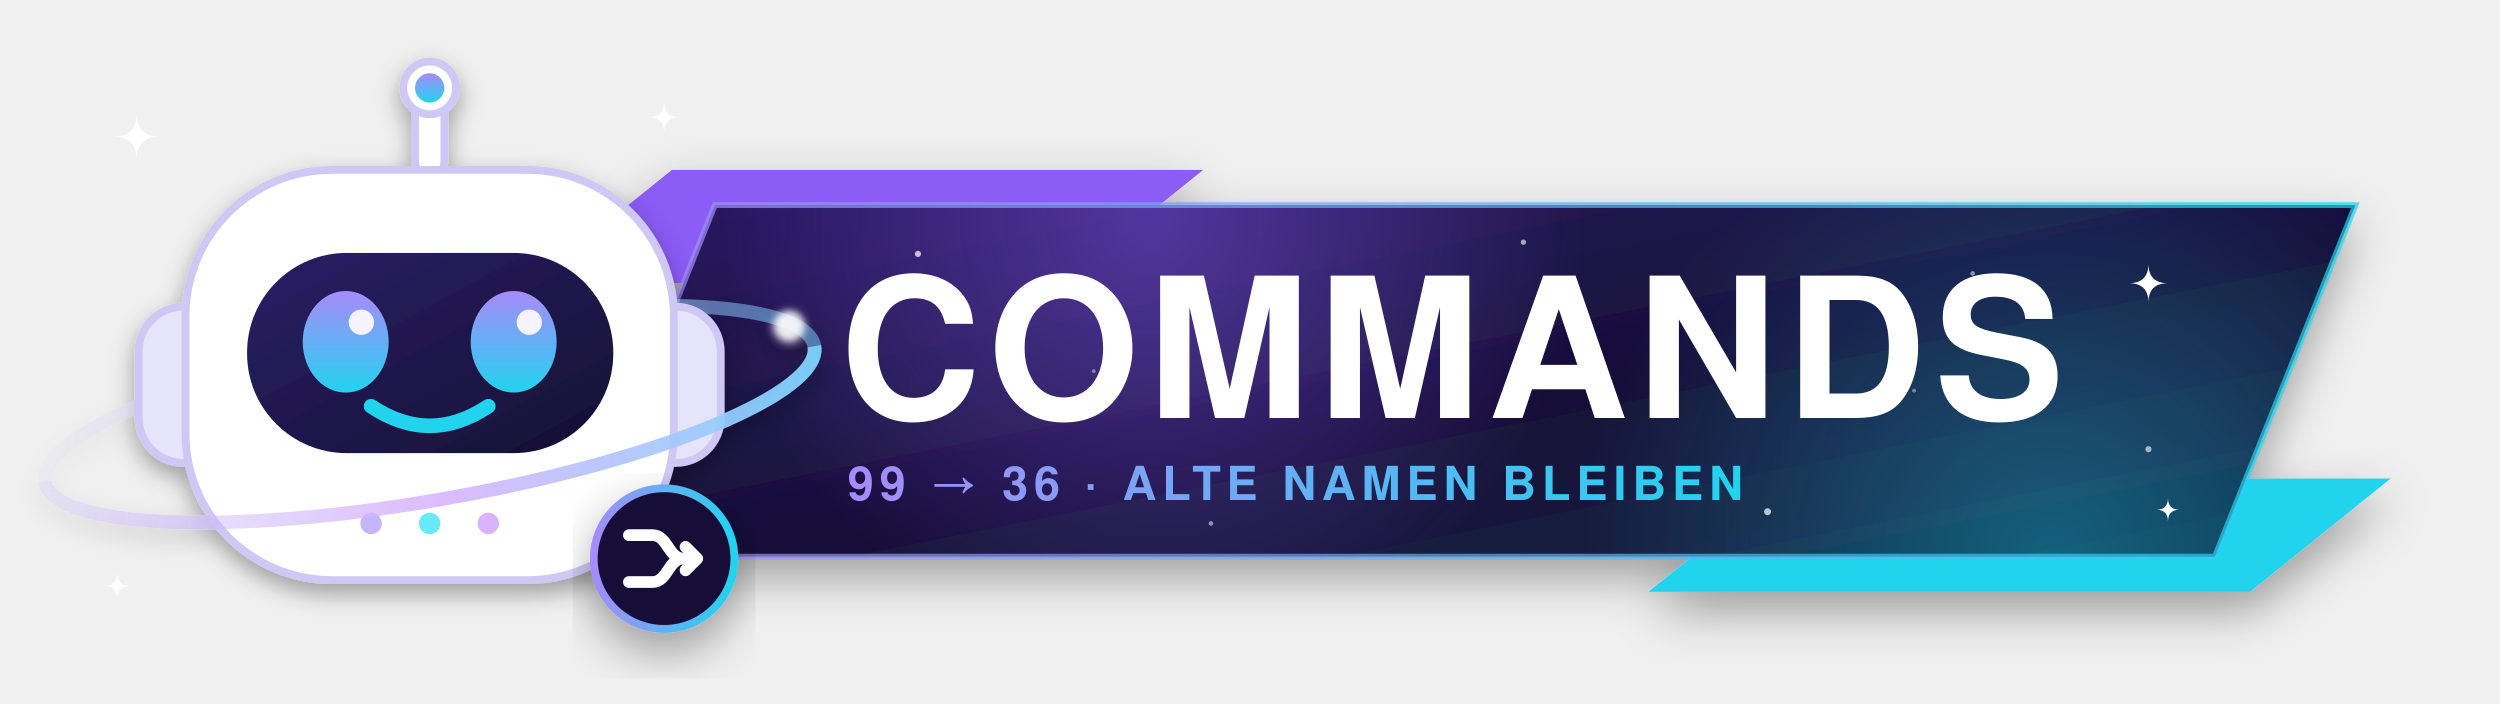
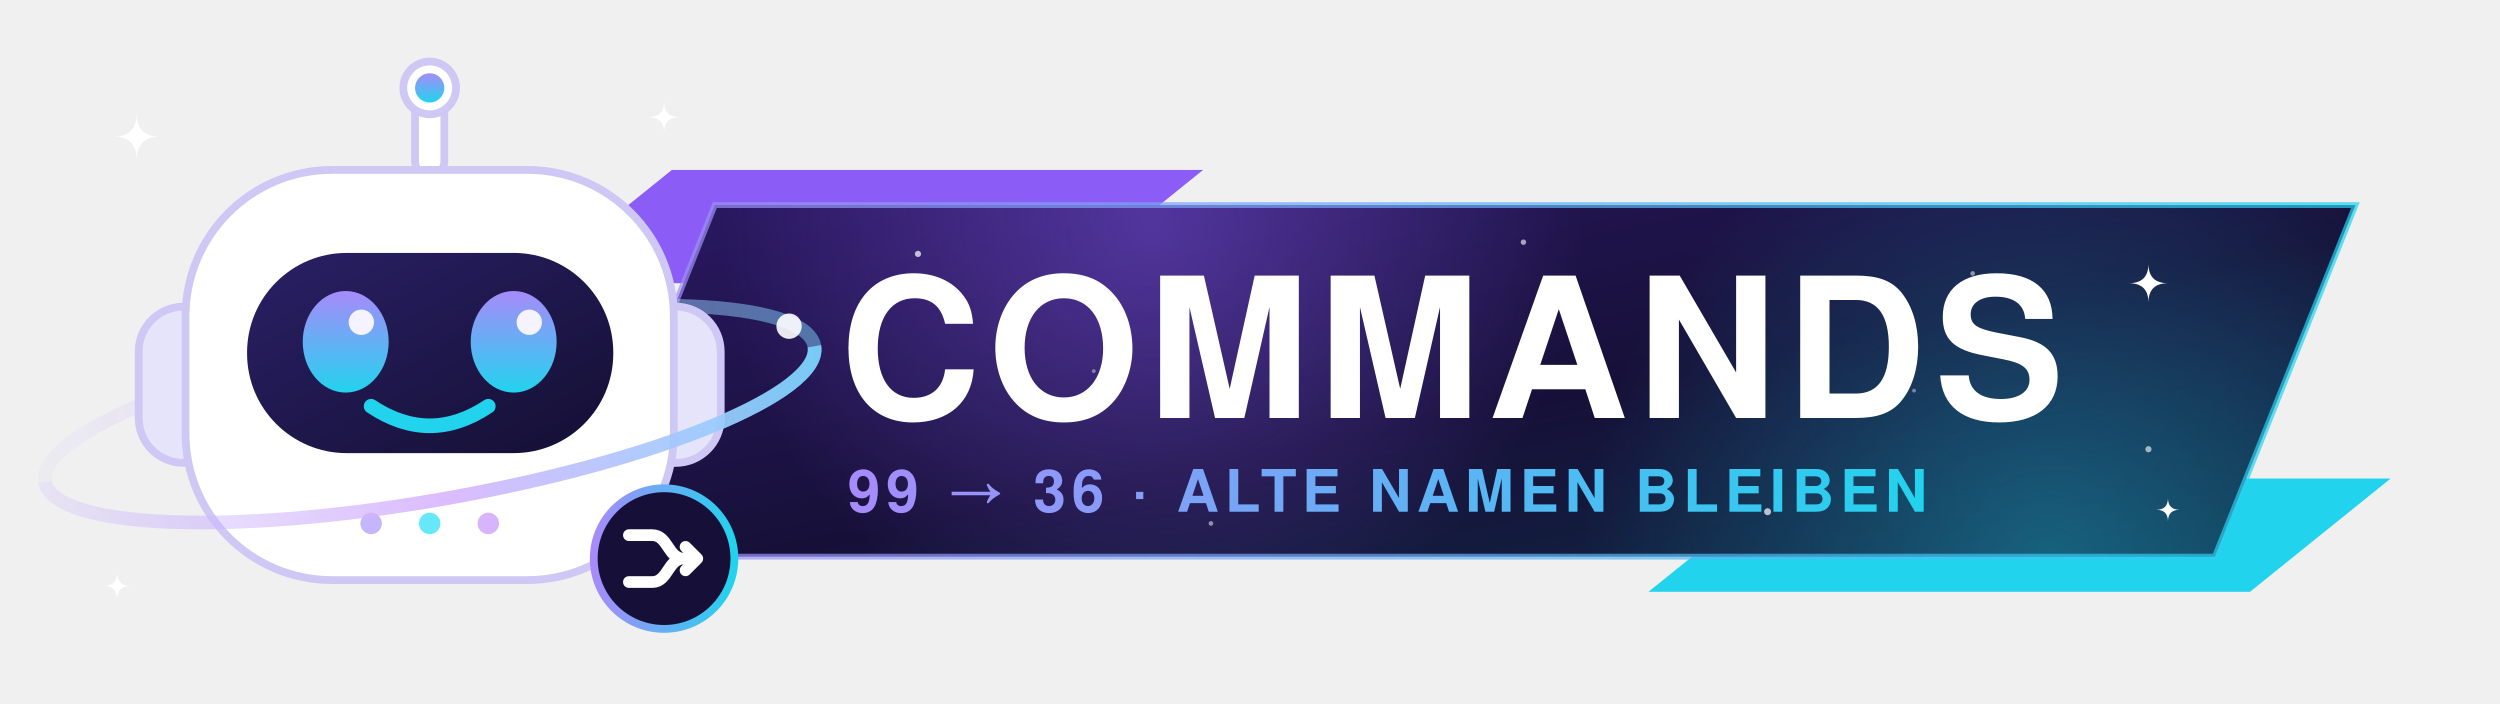
<svg xmlns="http://www.w3.org/2000/svg" width="1280" height="360" viewBox="0 0 1280 360" role="img" aria-label="Command-Migration: 99 → 36 Commands">
  <defs>
    <linearGradient id="brand" x1="0" y1="0" x2="1" y2="0">
      <stop offset="0" stop-color="#A78BFA" />
      <stop offset="1" stop-color="#22D3EE" />
    </linearGradient>
    <linearGradient id="eye" x1="0" y1="0" x2="0" y2="1">
      <stop offset="0" stop-color="#A78BFA" />
      <stop offset="1" stop-color="#22D3EE" />
    </linearGradient>
    <linearGradient id="visor" x1="0" y1="0" x2="1" y2="1">
      <stop offset="0" stop-color="#2A2066" />
      <stop offset="1" stop-color="#140F33" />
    </linearGradient>
    <linearGradient id="plate" x1="0" y1="0" x2="1" y2="1">
      <stop offset="0" stop-color="#2B1863" />
      <stop offset="0.55" stop-color="#161038" />
      <stop offset="1" stop-color="#0F2A44" />
    </linearGradient>
    <radialGradient id="nebulaPurple" cx="0.5" cy="0.5" r="0.5">
      <stop offset="0" stop-color="#8B5CF6" stop-opacity="0.45" />
      <stop offset="1" stop-color="#8B5CF6" stop-opacity="0" />
    </radialGradient>
    <radialGradient id="nebulaCyan" cx="0.5" cy="0.5" r="0.5">
      <stop offset="0" stop-color="#22D3EE" stop-opacity="0.35" />
      <stop offset="1" stop-color="#22D3EE" stop-opacity="0" />
    </radialGradient>
    <linearGradient id="orbit" x1="0" y1="0" x2="1" y2="0">
      <stop offset="0" stop-color="#C4B5FD" stop-opacity="0.15" />
      <stop offset="0.5" stop-color="#D8B4FE" stop-opacity="0.9" />
      <stop offset="1" stop-color="#7DD3FC" stop-opacity="0.9" />
    </linearGradient>
    <clipPath id="orbitFront">
      <rect x="-600" y="0" width="1200" height="600" />
    </clipPath>
-     <filter id="shadow" x="-15%" y="-25%" width="130%" height="160%">
-       <feDropShadow dx="0" dy="10" stdDeviation="12" flood-color="#000000" flood-opacity="0.35" />
-     </filter>
-     <filter id="glow" x="-200%" y="-200%" width="500%" height="500%">
-       <feGaussianBlur stdDeviation="4" />
-     </filter>
  </defs>
-   <g filter="url(#shadow)">
+   <g>
    <polygon points="344,87 616,87 544,145 272,145" fill="#8B5CF6" />
    <polygon points="916,245 1224,245 1152,303 844,303" fill="#22D3EE" />
    <polygon points="366,105 1206,105 1134,285 294,285" fill="url(#plate)" />
  </g>
  <clipPath id="plateClip">
    <polygon points="366,105 1206,105 1134,285 294,285" />
  </clipPath>
  <g clip-path="url(#plateClip)">
    <circle cx="590" cy="115" r="220" fill="url(#nebulaPurple)" />
    <circle cx="1050" cy="285" r="240" fill="url(#nebulaCyan)" />
    <circle cx="470" cy="130" r="1.6" fill="#FFFFFF" fill-opacity="0.7" />
    <circle cx="620" cy="268" r="1.2" fill="#FFFFFF" fill-opacity="0.5" />
    <circle cx="780" cy="124" r="1.4" fill="#FFFFFF" fill-opacity="0.6" />
    <circle cx="905" cy="262" r="1.8" fill="#FFFFFF" fill-opacity="0.7" />
    <circle cx="1010" cy="140" r="1.2" fill="#FFFFFF" fill-opacity="0.5" />
    <circle cx="1100" cy="230" r="1.6" fill="#FFFFFF" fill-opacity="0.6" />
    <circle cx="560" cy="190" r="1" fill="#FFFFFF" fill-opacity="0.4" />
    <circle cx="980" cy="200" r="1" fill="#FFFFFF" fill-opacity="0.4" />
    <path d="M 1100 135 Q 1100 145 1110 145 Q 1100 145 1100 155 Q 1100 145 1090 145 Q 1100 145 1100 135 Z" fill="#FFFFFF" />
    <path d="M 1110 255 Q 1110 261 1116 261 Q 1110 261 1110 267 Q 1110 261 1104 261 Q 1110 261 1110 255 Z" fill="#FFFFFF" />
  </g>
  <polygon points="366,105 1206,105 1134,285 294,285" fill="none" stroke="url(#brand)" stroke-width="3" stroke-opacity="0.7" />
  <g font-family="'Segoe UI', 'Helvetica Neue', Helvetica, Arial, sans-serif" font-weight="900">
    <text x="430" y="214" font-size="100" fill="#FFFFFF" letter-spacing="4">COMMANDS</text>
-     <text x="434" y="256" font-size="24" font-weight="700" fill="url(#brand)" letter-spacing="3">99 → 36 · ALTE NAMEN BLEIBEN</text>
+     <text x="434" y="262" font-size="30" font-weight="700" fill="url(#brand)" letter-spacing="3">99 → 36 · ALTE NAMEN BLEIBEN</text>
  </g>
-   <g transform="translate(220 182) scale(0.5) translate(-512 -500)" filter="url(#shadow)">
+   <g transform="translate(220 182) scale(0.5) translate(-512 -500)">
    <g transform="translate(512 560) rotate(-10)" opacity="0.55">
      <ellipse cx="0" cy="0" rx="400" ry="88" fill="none" stroke="url(#orbit)" stroke-width="14" />
    </g>
    <rect x="497" y="236" width="30" height="80" rx="15" fill="#FFFFFF" stroke="#CFC8F5" stroke-width="8" />
    <circle cx="512" cy="226" r="27" fill="#FFFFFF" stroke="#CFC8F5" stroke-width="8" />
    <circle cx="512" cy="226" r="15" fill="url(#eye)" />
    <rect x="214" y="450" width="96" height="160" rx="46" fill="#E6E4FB" stroke="#CFC8F5" stroke-width="8" />
    <rect x="714" y="450" width="96" height="160" rx="46" fill="#E6E4FB" stroke="#CFC8F5" stroke-width="8" />
    <rect x="262" y="310" width="500" height="420" rx="150" fill="#FFFFFF" stroke="#CFC8F5" stroke-width="8" />
    <rect x="325" y="395" width="375" height="205" rx="102" fill="url(#visor)" />
    <ellipse cx="426" cy="486" rx="44" ry="52" fill="url(#eye)" />
    <ellipse cx="598" cy="486" rx="44" ry="52" fill="url(#eye)" />
    <circle cx="442" cy="466" r="13" fill="#F5F3FF" />
    <circle cx="614" cy="466" r="13" fill="#F5F3FF" />
    <path d="M 452 552 Q 512 592 572 552" fill="none" stroke="#22D3EE" stroke-width="15" stroke-linecap="round" />
    <circle cx="452" cy="672" r="11" fill="#C4B5FD" />
    <circle cx="512" cy="672" r="11" fill="#67E8F9" />
    <circle cx="572" cy="672" r="11" fill="#D8B4FE" />
    <g transform="translate(512 560) rotate(-10)" clip-path="url(#orbitFront)">
      <ellipse cx="0" cy="0" rx="400" ry="88" fill="none" stroke="url(#orbit)" stroke-width="14" />
    </g>
-     <circle cx="880" cy="470" r="16" fill="#FFFFFF" opacity="0.9" filter="url(#glow)" />
+     <circle cx="880" cy="470" r="13" fill="#FFFFFF" opacity="0.9" />
  </g>
  <path d="M 70 58 Q 70 70 82 70 Q 70 70 70 82 Q 70 70 58 70 Q 70 70 70 58 Z" fill="#FFFFFF" />
  <path d="M 340 52 Q 340 60 348 60 Q 340 60 340 68 Q 340 60 332 60 Q 340 60 340 52 Z" fill="#FFFFFF" />
  <path d="M 60 293 Q 60 300 67 300 Q 60 300 60 307 Q 60 300 53 300 Q 60 300 60 293 Z" fill="#FFFFFF" />
-   <g transform="translate(340 286)" filter="url(#shadow)">
+   <g transform="translate(340 286)">
    <circle r="36" fill="#161038" stroke="url(#brand)" stroke-width="4" />
    <g fill="none" stroke="#FFFFFF" stroke-width="6" stroke-linecap="round" stroke-linejoin="round">
      <path d="M -18 -12 H -6 C 2 -12 2 0 10 0 H 16 M -18 12 H -6 C 2 12 2 0 10 0" />
      <path d="M 11 -6 L 17 0 L 11 6" />
    </g>
  </g>
</svg>
